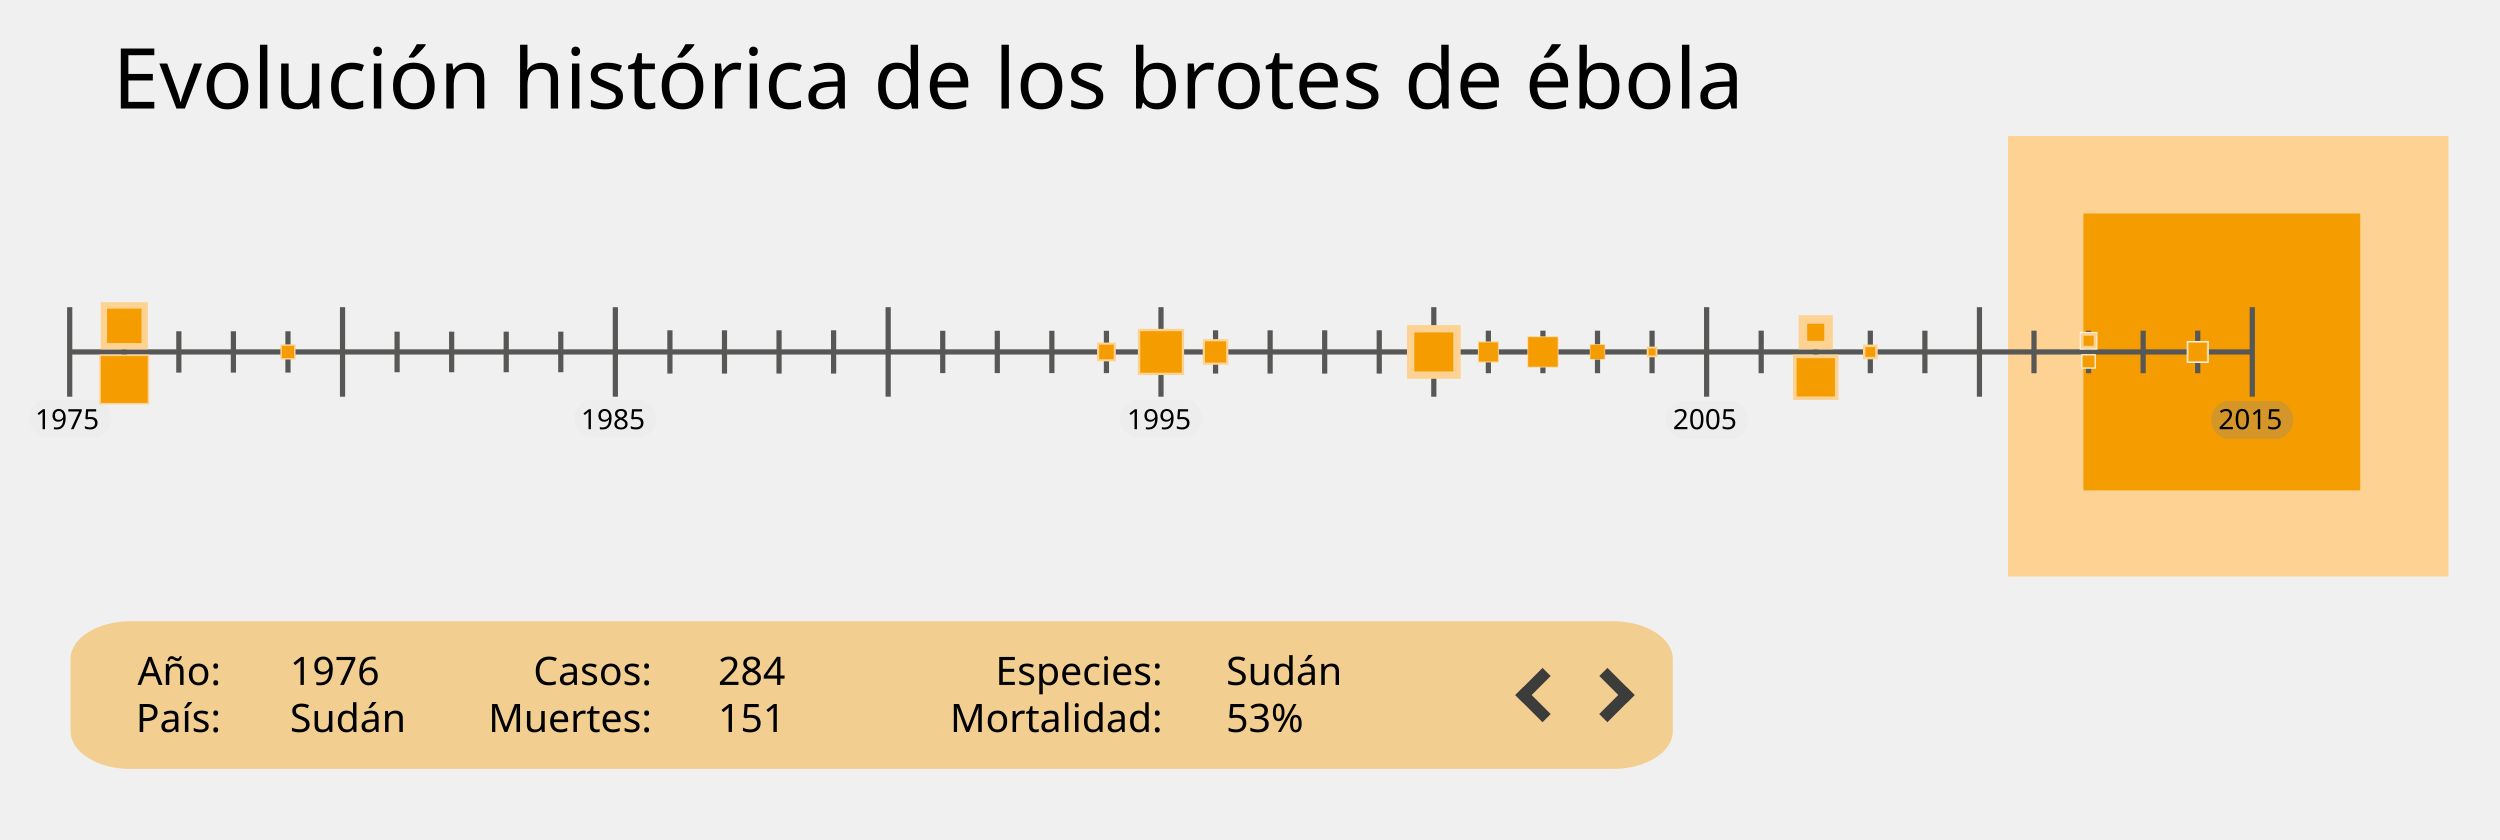
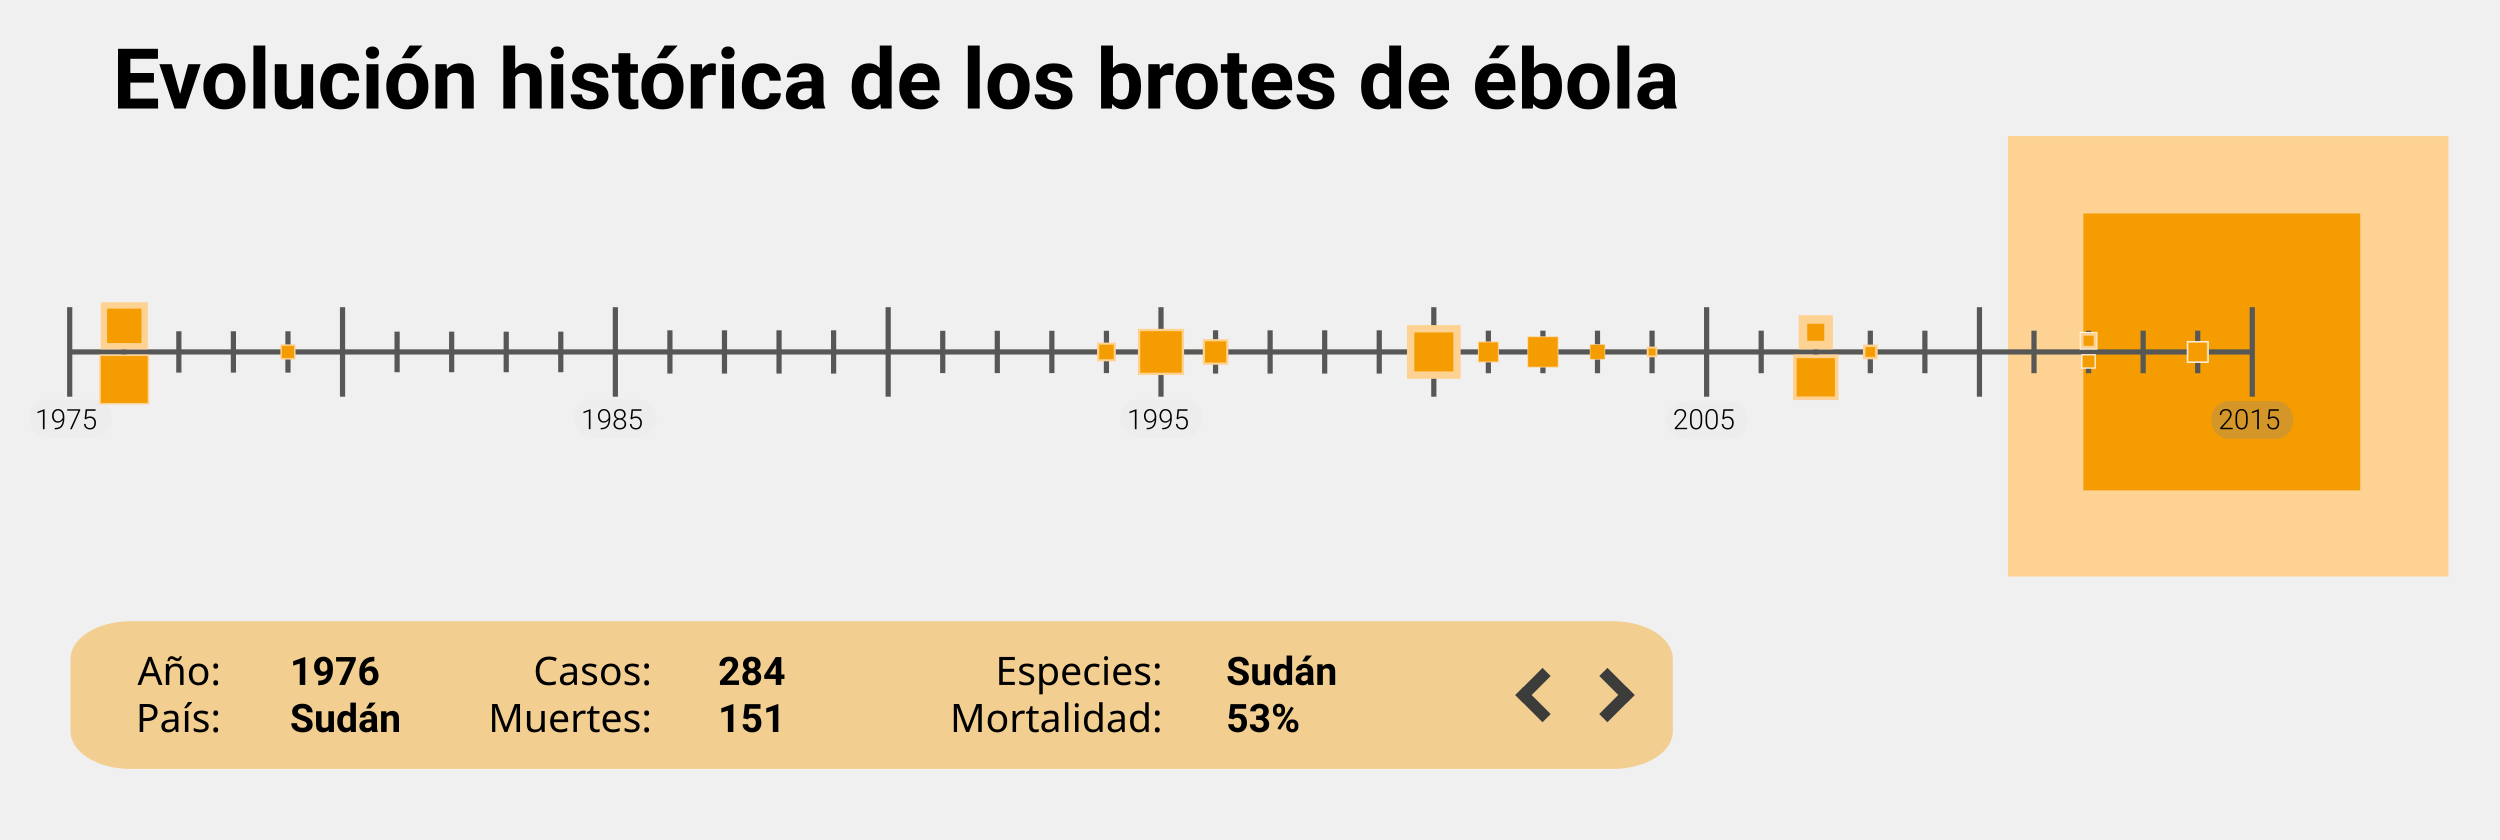
<svg xmlns="http://www.w3.org/2000/svg" version="1.1" id="Capa_1" x="0px" y="0px" width="893px" height="300px" viewBox="0 0 893 300" enable-background="new 0 0 893 300" xml:space="preserve">
  <defs id="defs269" />
  <path fill="#EDEDED" d="M624.272,150c0,3.739-2.789,6.768-6.229,6.768h-16.871c-3.44,0-6.229-3.029-6.229-6.768l0,0  c0-3.737,2.789-6.767,6.229-6.767h16.871C621.483,143.232,624.272,146.262,624.272,150L624.272,150z" id="path3" />
  <path fill="#EDEDED" d="M429.371,149.471c0,3.738-2.789,6.768-6.229,6.768h-16.871c-3.44,0-6.229-3.029-6.229-6.768l0,0  c0-3.737,2.789-6.767,6.229-6.767h16.871C426.582,142.704,429.371,145.733,429.371,149.471L429.371,149.471z" id="path5" />
  <path fill="#EDEDED" d="M234.468,149.471c0,3.738-2.789,6.767-6.229,6.767h-16.871c-3.44,0-6.229-3.029-6.229-6.767l0,0  c0-3.737,2.789-6.767,6.229-6.767h16.871C231.679,142.704,234.468,145.734,234.468,149.471L234.468,149.471z" id="path7" />
  <path fill="#EDEDED" d="M39.86,149.471c0,3.737-2.789,6.767-6.229,6.767H16.76c-3.44,0-6.229-3.029-6.229-6.767l0,0  c0-3.737,2.789-6.767,6.229-6.767H33.63C37.071,142.704,39.86,145.733,39.86,149.471L39.86,149.471z" id="path9" />
-   <text class="title" transform="matrix(1 0 0 1 40.2437 38.7671)" font-family="'Roboto-Bold'" font-size="30" id="text11">Evolución histórica de los brotes de ébola</text>
+   <text class="title" transform="matrix(1 0 0 1 40.2437 38.7671)" font-family="Roboto" font-weight="700" font-size="30" id="text11">Evolución histórica de los brotes de ébola</text>
  <g id="g3655" class="_2014-2015">
    <rect id="rect13" height="157.336" width="157.337" y="48.597" x="717.253" style="fill:#fdd292" />
    <rect id="rect15" height="98.894" width="98.893" y="76.267" x="744.179" style="fill:#f59c00" />
  </g>
  <g id="g17">
    <line fill="none" stroke="#575756" stroke-width="1.861" stroke-miterlimit="10" x1="24.901" y1="125.714" x2="804.51" y2="125.714" id="line19" />
    <line fill="none" stroke="#575756" stroke-width="1.861" stroke-miterlimit="10" x1="24.901" y1="109.724" x2="24.901" y2="141.704" id="line21" />
    <line fill="none" stroke="#575756" stroke-width="1.861" stroke-miterlimit="10" x1="63.882" y1="118.33" x2="63.882" y2="133.098" id="line23" />
    <line fill="none" stroke="#575756" stroke-width="1.861" stroke-miterlimit="10" x1="44.391" y1="118.33" x2="44.391" y2="133.098" id="line25" />
    <line fill="none" stroke="#575756" stroke-width="1.861" stroke-miterlimit="10" x1="102.862" y1="118.33" x2="102.862" y2="133.098" id="line27" />
    <line fill="none" stroke="#575756" stroke-width="1.861" stroke-miterlimit="10" x1="83.372" y1="118.33" x2="83.372" y2="133.098" id="line29" />
    <line fill="none" stroke="#575756" stroke-width="1.861" stroke-miterlimit="10" x1="122.353" y1="109.724" x2="122.353" y2="141.704" id="line31" />
    <line fill="none" stroke="#575756" stroke-width="1.861" stroke-miterlimit="10" x1="161.333" y1="118.465" x2="161.333" y2="132.963" id="line33" />
    <line fill="none" stroke="#575756" stroke-width="1.861" stroke-miterlimit="10" x1="141.842" y1="118.465" x2="141.842" y2="132.963" id="line35" />
    <line fill="none" stroke="#575756" stroke-width="1.861" stroke-miterlimit="10" x1="200.313" y1="118.465" x2="200.313" y2="132.963" id="line37" />
    <line fill="none" stroke="#575756" stroke-width="1.861" stroke-miterlimit="10" x1="180.823" y1="118.465" x2="180.823" y2="132.963" id="line39" />
    <line fill="none" stroke="#575756" stroke-width="1.861" stroke-miterlimit="10" x1="219.803" y1="109.724" x2="219.803" y2="141.704" id="line41" />
    <line fill="none" stroke="#575756" stroke-width="1.861" stroke-miterlimit="10" x1="258.784" y1="117.981" x2="258.784" y2="133.446" id="line43" />
    <line fill="none" stroke="#575756" stroke-width="1.861" stroke-miterlimit="10" x1="239.294" y1="117.981" x2="239.294" y2="133.446" id="line45" />
    <line fill="none" stroke="#575756" stroke-width="1.861" stroke-miterlimit="10" x1="297.765" y1="117.981" x2="297.765" y2="133.446" id="line47" />
    <line fill="none" stroke="#575756" stroke-width="1.861" stroke-miterlimit="10" x1="278.275" y1="117.981" x2="278.275" y2="133.446" id="line49" />
    <line fill="none" stroke="#575756" stroke-width="1.861" stroke-miterlimit="10" x1="317.254" y1="109.724" x2="317.254" y2="141.704" id="line51" />
    <line fill="none" stroke="#575756" stroke-width="1.861" stroke-miterlimit="10" x1="356.235" y1="118.155" x2="356.235" y2="133.273" id="line53" />
    <line fill="none" stroke="#575756" stroke-width="1.861" stroke-miterlimit="10" x1="336.745" y1="118.155" x2="336.745" y2="133.273" id="line55" />
    <line fill="none" stroke="#575756" stroke-width="1.861" stroke-miterlimit="10" x1="395.216" y1="118.155" x2="395.216" y2="133.273" id="line57" />
    <line fill="none" stroke="#575756" stroke-width="1.861" stroke-miterlimit="10" x1="375.726" y1="118.155" x2="375.726" y2="133.273" id="line59" />
    <line fill="none" stroke="#575756" stroke-width="1.861" stroke-miterlimit="10" x1="414.706" y1="109.724" x2="414.706" y2="141.704" id="line61" />
    <line fill="none" stroke="#575756" stroke-width="1.861" stroke-miterlimit="10" x1="453.686" y1="117.98" x2="453.686" y2="133.447" id="line63" />
    <line fill="none" stroke="#575756" stroke-width="1.861" stroke-miterlimit="10" x1="434.196" y1="117.98" x2="434.196" y2="133.447" id="line65" />
    <line fill="none" stroke="#575756" stroke-width="1.861" stroke-miterlimit="10" x1="492.667" y1="117.98" x2="492.667" y2="133.447" id="line67" />
    <line fill="none" stroke="#575756" stroke-width="1.861" stroke-miterlimit="10" x1="473.177" y1="117.98" x2="473.177" y2="133.447" id="line69" />
    <line fill="none" stroke="#575756" stroke-width="1.861" stroke-miterlimit="10" x1="512.157" y1="109.724" x2="512.157" y2="141.704" id="line71" />
    <line fill="none" stroke="#575756" stroke-width="1.861" stroke-miterlimit="10" x1="570.627" y1="118.117" x2="570.627" y2="133.311" id="line73" />
    <line fill="none" stroke="#575756" stroke-width="1.861" stroke-miterlimit="10" x1="551.136" y1="118.117" x2="551.136" y2="133.311" id="line75" />
    <line fill="none" stroke="#575756" stroke-width="1.861" stroke-miterlimit="10" x1="609.608" y1="109.724" x2="609.608" y2="141.704" id="line77" />
    <line fill="none" stroke="#575756" stroke-width="1.861" stroke-miterlimit="10" x1="590.117" y1="118.117" x2="590.117" y2="133.311" id="line79" />
    <line fill="none" stroke="#575756" stroke-width="1.861" stroke-miterlimit="10" x1="531.647" y1="118.117" x2="531.647" y2="133.311" id="line81" />
    <line fill="none" stroke="#575756" stroke-width="1.861" stroke-miterlimit="10" x1="668.079" y1="118.117" x2="668.079" y2="133.311" id="line83" />
    <line fill="none" stroke="#575756" stroke-width="1.861" stroke-miterlimit="10" x1="648.588" y1="118.117" x2="648.588" y2="133.311" id="line85" />
    <line fill="none" stroke="#575756" stroke-width="1.861" stroke-miterlimit="10" x1="707.059" y1="109.724" x2="707.059" y2="141.704" id="line87" />
    <line fill="none" stroke="#575756" stroke-width="1.861" stroke-miterlimit="10" x1="687.569" y1="118.117" x2="687.569" y2="133.311" id="line89" />
    <line fill="none" stroke="#575756" stroke-width="1.861" stroke-miterlimit="10" x1="629.099" y1="118.117" x2="629.099" y2="133.311" id="line91" />
    <line fill="none" stroke="#575756" stroke-width="1.861" stroke-miterlimit="10" x1="765.53" y1="118.117" x2="765.53" y2="133.311" id="line93" />
    <line fill="none" stroke="#575756" stroke-width="1.861" stroke-miterlimit="10" x1="746.039" y1="118.117" x2="746.039" y2="133.311" id="line95" />
    <line fill="none" stroke="#575756" stroke-width="1.861" stroke-miterlimit="10" x1="804.51" y1="109.724" x2="804.51" y2="141.704" id="line97" />
    <line fill="none" stroke="#575756" stroke-width="1.861" stroke-miterlimit="10" x1="785.02" y1="118.117" x2="785.02" y2="133.311" id="line99" />
    <line fill="none" stroke="#575756" stroke-width="1.861" stroke-miterlimit="10" x1="726.549" y1="118.117" x2="726.549" y2="133.311" id="line101" />
  </g>
  <g id="g3639" class="_2004">
    <rect id="rect103" height="3.832" width="3.832" y="123.798" x="588.201" style="fill:#fdd292" />
    <rect id="rect105" height="2.466" width="2.466" y="124.481" x="588.883" style="fill:#f59c00" />
  </g>
  <g id="g3659" class="_2014">
    <rect id="rect107" height="7.555" width="7.555" stroke-miterlimit="10" y="121.936" x="781.243" style="fill:#fdd292;stroke:#ffffff;stroke-width:0.279;stroke-miterlimit:10" />
    <rect id="rect109" height="6.513" width="6.515" y="122.458" x="781.763" style="fill:#f59c00" />
  </g>
  <g id="g3647" class="_2007_uganda">
    <rect id="rect111" height="12.21" width="12.21" y="112.583" x="642.483" style="fill:#fdd292" />
    <rect id="rect113" height="6.08" width="6.08" y="115.649" x="645.547" style="fill:#f59c00" />
  </g>
  <g id="g3663" class="_2012_congo">
    <rect id="rect115" height="6" width="6" stroke-miterlimit="10" y="118.713" x="743.039" style="fill:#fdd292;stroke:#ffffff;stroke-width:0.3;stroke-miterlimit:10" />
    <rect id="rect117" height="3.61" width="3.61" y="119.909" x="744.234" style="fill:#f59c00" />
  </g>
  <g id="g3651" class="_2008">
    <rect id="rect119" height="5.266" width="5.265" y="123.081" x="665.447" style="fill:#fdd292" />
    <rect id="rect121" height="3.479" width="3.479" y="123.974" x="666.34" style="fill:#f59c00" />
  </g>
  <g id="g3623" class="_2000">
    <rect id="rect123" height="19.184" width="19.183" y="116.123" x="502.566" style="fill:#fdd292" />
    <rect id="rect125" height="13.928" width="13.928" y="118.751" x="505.194" style="fill:#f59c00" />
  </g>
  <g id="g3635" class="_2003">
    <rect id="rect127" height="5.508" width="5.508" y="122.959" x="567.874" style="fill:#fdd292" />
    <rect id="rect129" height="5.014" width="5.015" y="123.207" x="568.121" style="fill:#f59c00" />
  </g>
  <g id="g3631" class="_2002">
    <rect id="rect131" height="11.127" width="11.127" y="120.15" x="545.574" style="fill:#fdd292" />
    <rect id="rect133" height="10.521" width="10.522" y="120.453" x="545.876" style="fill:#f59c00" />
  </g>
  <g id="g3627" class="_2001">
    <rect id="rect135" height="7.498" width="7.498" y="121.965" x="527.898" style="fill:#fdd292" />
    <rect id="rect137" height="6.773" width="6.772" y="122.328" x="528.261" style="fill:#f59c00" />
  </g>
  <g id="g3619" class="_1996">
    <rect id="rect139" height="9.163" width="9.164" y="121.133" x="429.614" style="fill:#fdd292" />
    <rect id="rect141" height="7.554" width="7.553" y="121.938" x="430.419" style="fill:#f59c00" />
  </g>
  <g id="g3611" class="_1994">
    <rect id="rect143" height="6.708" width="6.708" y="122.361" x="391.862" style="fill:#fdd292" />
    <rect id="rect145" height="5.182" width="5.182" y="123.124" x="392.625" style="fill:#f59c00" />
  </g>
  <g id="g3615" class="_1995">
    <rect id="rect147" height="16.514" width="16.514" y="117.457" x="406.449" style="fill:#fdd292" />
    <rect id="rect149" height="14.83" width="14.829" y="118.299" x="407.292" style="fill:#f59c00" />
  </g>
  <g id="g3607" class="_1979">
    <rect id="rect151" height="5.424" width="5.424" y="123.003" x="100.15" style="fill:#fdd292" />
    <rect id="rect153" height="4.364" width="4.364" y="123.533" x="100.681" style="fill:#f59c00" />
  </g>
  <g id="g3599" class="_1976_sudan">
    <rect class="selected" id="rect155" height="16.85" width="16.85" y="107.959" x="35.967" style="fill:#fdd292;" />
    <rect id="rect157" height="12.29" width="12.29" y="110.239" x="38.248" style="fill:#f59c00" />
  </g>
-   <text transform="matrix(1 0 0 1 12.5303 153.3096)" font-family="'Roboto-Light'" font-size="10" id="text159">1975</text>
-   <text transform="matrix(1 0 0 1 207.5303 153.3096)" font-family="'Roboto-Light'" font-size="10" id="text161">1985</text>
-   <text transform="matrix(1 0 0 1 402.5698 153.3096)" font-family="'Roboto-Light'" font-size="10" id="text163">1995</text>
-   <text transform="matrix(1 0 0 1 597.5298 153.3096)" font-family="'Roboto-Light'" font-size="10" id="text165">2005</text>
+   <text transform="matrix(1 0 0 1 12.5303 153.3096)" font-family="Roboto" font-weight="300" font-size="10" id="text159">1975</text>
+   <text transform="matrix(1 0 0 1 207.5303 153.3096)" font-family="Roboto" font-weight="300" font-size="10" id="text161">1985</text>
+   <text transform="matrix(1 0 0 1 402.5698 153.3096)" font-family="Roboto" font-weight="300" font-size="10" id="text163">1995</text>
+   <text transform="matrix(1 0 0 1 597.5298 153.3096)" font-family="Roboto" font-weight="300" font-size="10" id="text165">2005</text>
  <path opacity="0.4" fill="#F59C00" d="M597.53,261.191c0,7.438-9.564,13.47-21.361,13.47H46.558  c-11.798,0-21.363-6.031-21.363-13.47v-25.817c0-7.438,9.564-13.47,21.363-13.47h529.61c11.797,0,21.361,6.031,21.361,13.47V261.191  z" id="path167" />
  <text transform="matrix(1 0 0 1 37.5664 244.6611)" id="text169">
    <tspan class="Lyear" x="60" text-anchor="end" y="0" font-family="'Roboto-Regular'" font-size="14" id="tspan171">Año: </tspan>
-     <tspan class="year" x="66" y="0" font-family="'Roboto-Bold'" font-size="14" id="tspan173">1976</tspan>
+     <tspan class="year" x="66" y="0" font-family="Roboto" font-weight="700" font-size="14" id="tspan173">1976</tspan>
    <tspan class="Lcountry" x="60" text-anchor="end" y="16.8" font-family="'Roboto-Regular'" font-size="14" id="tspan175">País: </tspan>
-     <tspan class="country" x="66" y="16.8" font-family="'Roboto-Bold'" font-size="14" id="tspan177">Sudán</tspan>
+     <tspan class="country" x="66" y="16.8" font-family="Roboto" font-weight="700" font-size="14" id="tspan177">Sudán</tspan>
    <tspan x="76.61" y="16.8" font-family="'Roboto-Regular'" font-size="14" id="tspan179" />
  </text>
  <text transform="matrix(1 0 0 1 358.8901 244.6611)" id="text181">
    <tspan class="Lspecies" x="75" text-anchor="end" y="0" font-family="'Roboto-Regular'" font-size="14" id="tspan183">Especies: </tspan>
-     <tspan class="species" x="79.091" y="0" font-family="'Roboto-Bold'" font-size="14" id="tspan185">Sudán </tspan>
+     <tspan class="species" x="79.091" y="0" font-family="Roboto" font-weight="700" font-size="14" id="tspan185">Sudán </tspan>
    <tspan class="Lfatality_rate" x="75" text-anchor="end" y="16.8" font-family="'Roboto-Regular'" font-size="14" id="tspan187">Mortalidad: </tspan>
-     <tspan class="fatality_rate" x="79.091" y="16.8" font-family="'Roboto-Bold'" font-size="14" id="tspan189">53% </tspan>
+     <tspan class="fatality_rate" x="79.091" y="16.8" font-family="Roboto" font-weight="700" font-size="14" id="tspan189">53% </tspan>
  </text>
  <text transform="matrix(1 0 0 1 201.4883 244.6611)" id="text191">
    <tspan class="Lcases" x="50" text-anchor="end" y="0" font-family="'Roboto-Regular'" font-size="14" id="tspan193">Casos: </tspan>
-     <tspan class="cases" x="55" y="0" font-family="'Roboto-Bold'" font-size="14" id="tspan195">284 </tspan>
+     <tspan class="cases" x="55" y="0" font-family="Roboto" font-weight="700" font-size="14" id="tspan195">284 </tspan>
    <tspan class="Ldeaths" x="50" text-anchor="end" y="16.8" font-family="'Roboto-Regular'" font-size="14" id="tspan197">Muertes: </tspan>
-     <tspan class="deaths" x="55" y="16.8" font-family="'Roboto-Bold'" font-size="14" id="tspan199">151 </tspan>
+     <tspan class="deaths" x="55" y="16.8" font-family="Roboto" font-weight="700" font-size="14" id="tspan199">151 </tspan>
  </text>
  <path opacity="0.3" fill="#878787" d="M819.175,149.999c0,3.738-2.789,6.768-6.229,6.768h-16.871c-3.44,0-6.229-3.029-6.229-6.768  l0,0c0-3.737,2.789-6.767,6.229-6.767h16.871C816.386,143.232,819.175,146.262,819.175,149.999L819.175,149.999z" id="path201" />
-   <text transform="matrix(1 0 0 1 792.3755 153.3096)" font-family="'Roboto-Light'" font-size="10" id="text203">2015</text>
+   <text transform="matrix(1 0 0 1 792.3755 153.3096)" font-family="Roboto" font-weight="300" font-size="10" id="text203">2015</text>
  <g id="g205">
    <path fill="#010202" d="M300.124,399.996c-6.543,0-11.873,5.33-11.873,11.873s5.33,11.873,11.873,11.873s11.873-5.33,11.873-11.873   S306.667,399.996,300.124,399.996z M298.593,417.463l-1.688-1.688l3.904-3.906l-3.904-3.904l1.688-1.688l5.593,5.592   L298.593,417.463z" id="path207" />
    <path fill="#010202" d="M124.201,423.742c6.543,0,11.873-5.328,11.873-11.873c0-6.543-5.33-11.873-11.873-11.873   s-11.873,5.33-11.873,11.873C112.328,418.414,117.658,423.742,124.201,423.742z M125.731,406.275l1.688,1.689l-3.905,3.904   l3.905,3.906l-1.688,1.688l-5.593-5.594L125.731,406.275z" id="path209" />
    <circle fill="#F59C00" cx="141.259" cy="411.893" r="2.978" id="circle211" />
    <circle fill="#010202" cx="161.374" cy="411.869" r="2.978" id="circle213" />
    <circle fill="#010202" cx="151.316" cy="411.893" r="2.978" id="circle215" />
    <circle fill="#010202" cx="201.604" cy="411.893" r="2.978" id="circle217" />
    <circle fill="#010202" cx="221.72" cy="411.869" r="2.978" id="circle219" />
    <circle fill="#010202" cx="211.662" cy="411.893" r="2.978" id="circle221" />
    <circle fill="#010202" cx="171.432" cy="411.904" r="2.978" id="circle223" />
    <circle fill="#010202" cx="191.547" cy="411.881" r="2.978" id="circle225" />
    <circle fill="#010202" cx="181.489" cy="411.904" r="2.978" id="circle227" />
    <circle fill="#010202" cx="231.778" cy="411.881" r="2.978" id="circle229" />
    <circle fill="#010202" cx="251.893" cy="411.857" r="2.978" id="circle231" />
    <circle fill="#010202" cx="241.835" cy="411.881" r="2.978" id="circle233" />
    <circle fill="#010202" cx="261.951" cy="411.869" r="2.978" id="circle235" />
    <circle fill="#010202" cx="282.066" cy="411.846" r="2.978" id="circle237" />
    <circle fill="#010202" cx="272.008" cy="411.869" r="2.978" id="circle239" />
  </g>
  <g id="g241">
    <g id="g243" class="arrow_left">
      <rect x="570.698" y="249.597" transform="matrix(0.7071,-0.7071,0.7071,0.7071,-8.7937,482.106)" width="13.717" height="4.141" id="rect245" style="fill:#3c3c3b" />
      <rect x="575.516" y="238.026" transform="matrix(-0.707,0.7072,-0.7072,-0.707,1159.093,9.5435)" width="4.107" height="13.717" id="rect247" style="fill:#3c3c3b" />
    </g>
    <g id="g249" class="arrow_right">
      <rect x="540.732" y="249.597" transform="matrix(-0.7071,-0.7071,0.7071,-0.7071,756.8398,816.8293)" width="13.717" height="4.141" id="rect251" style="fill:#3c3c3b" />
      <rect x="545.525" y="238.026" transform="matrix(0.707,0.7072,-0.7072,0.707,333.6359,-315.5071)" width="4.107" height="13.717" id="rect253" style="fill:#3c3c3b" />
    </g>
  </g>
  <g id="g3603" class="_1976_congo">
    <rect id="rect255" height="17.83" width="17.83" y="126.636" x="35.476" style="fill:#fdd292" />
    <rect id="rect257" height="16.73" width="16.73" y="127.186" x="36.027" style="fill:#f59c00" />
  </g>
  <g id="g3643" class="_2007_congo">
    <rect id="rect259" height="16.25" width="16.25" y="126.65" x="640.463" style="fill:#fdd292" />
    <rect id="rect261" height="13.67" width="13.67" y="127.941" x="641.752" style="fill:#f59c00" />
  </g>
  <g id="g3667" class="_2012_uganda">
    <rect id="rect263" height="4.9" width="4.899" stroke-miterlimit="10" y="126.638" x="743.589" style="fill:#fdd292;stroke:#ffffff;stroke-width:0.245;stroke-miterlimit:10" />
    <rect id="rect265" height="4.12" width="4.12" y="127.029" x="743.979" style="fill:#f59c00" />
  </g>
</svg>
